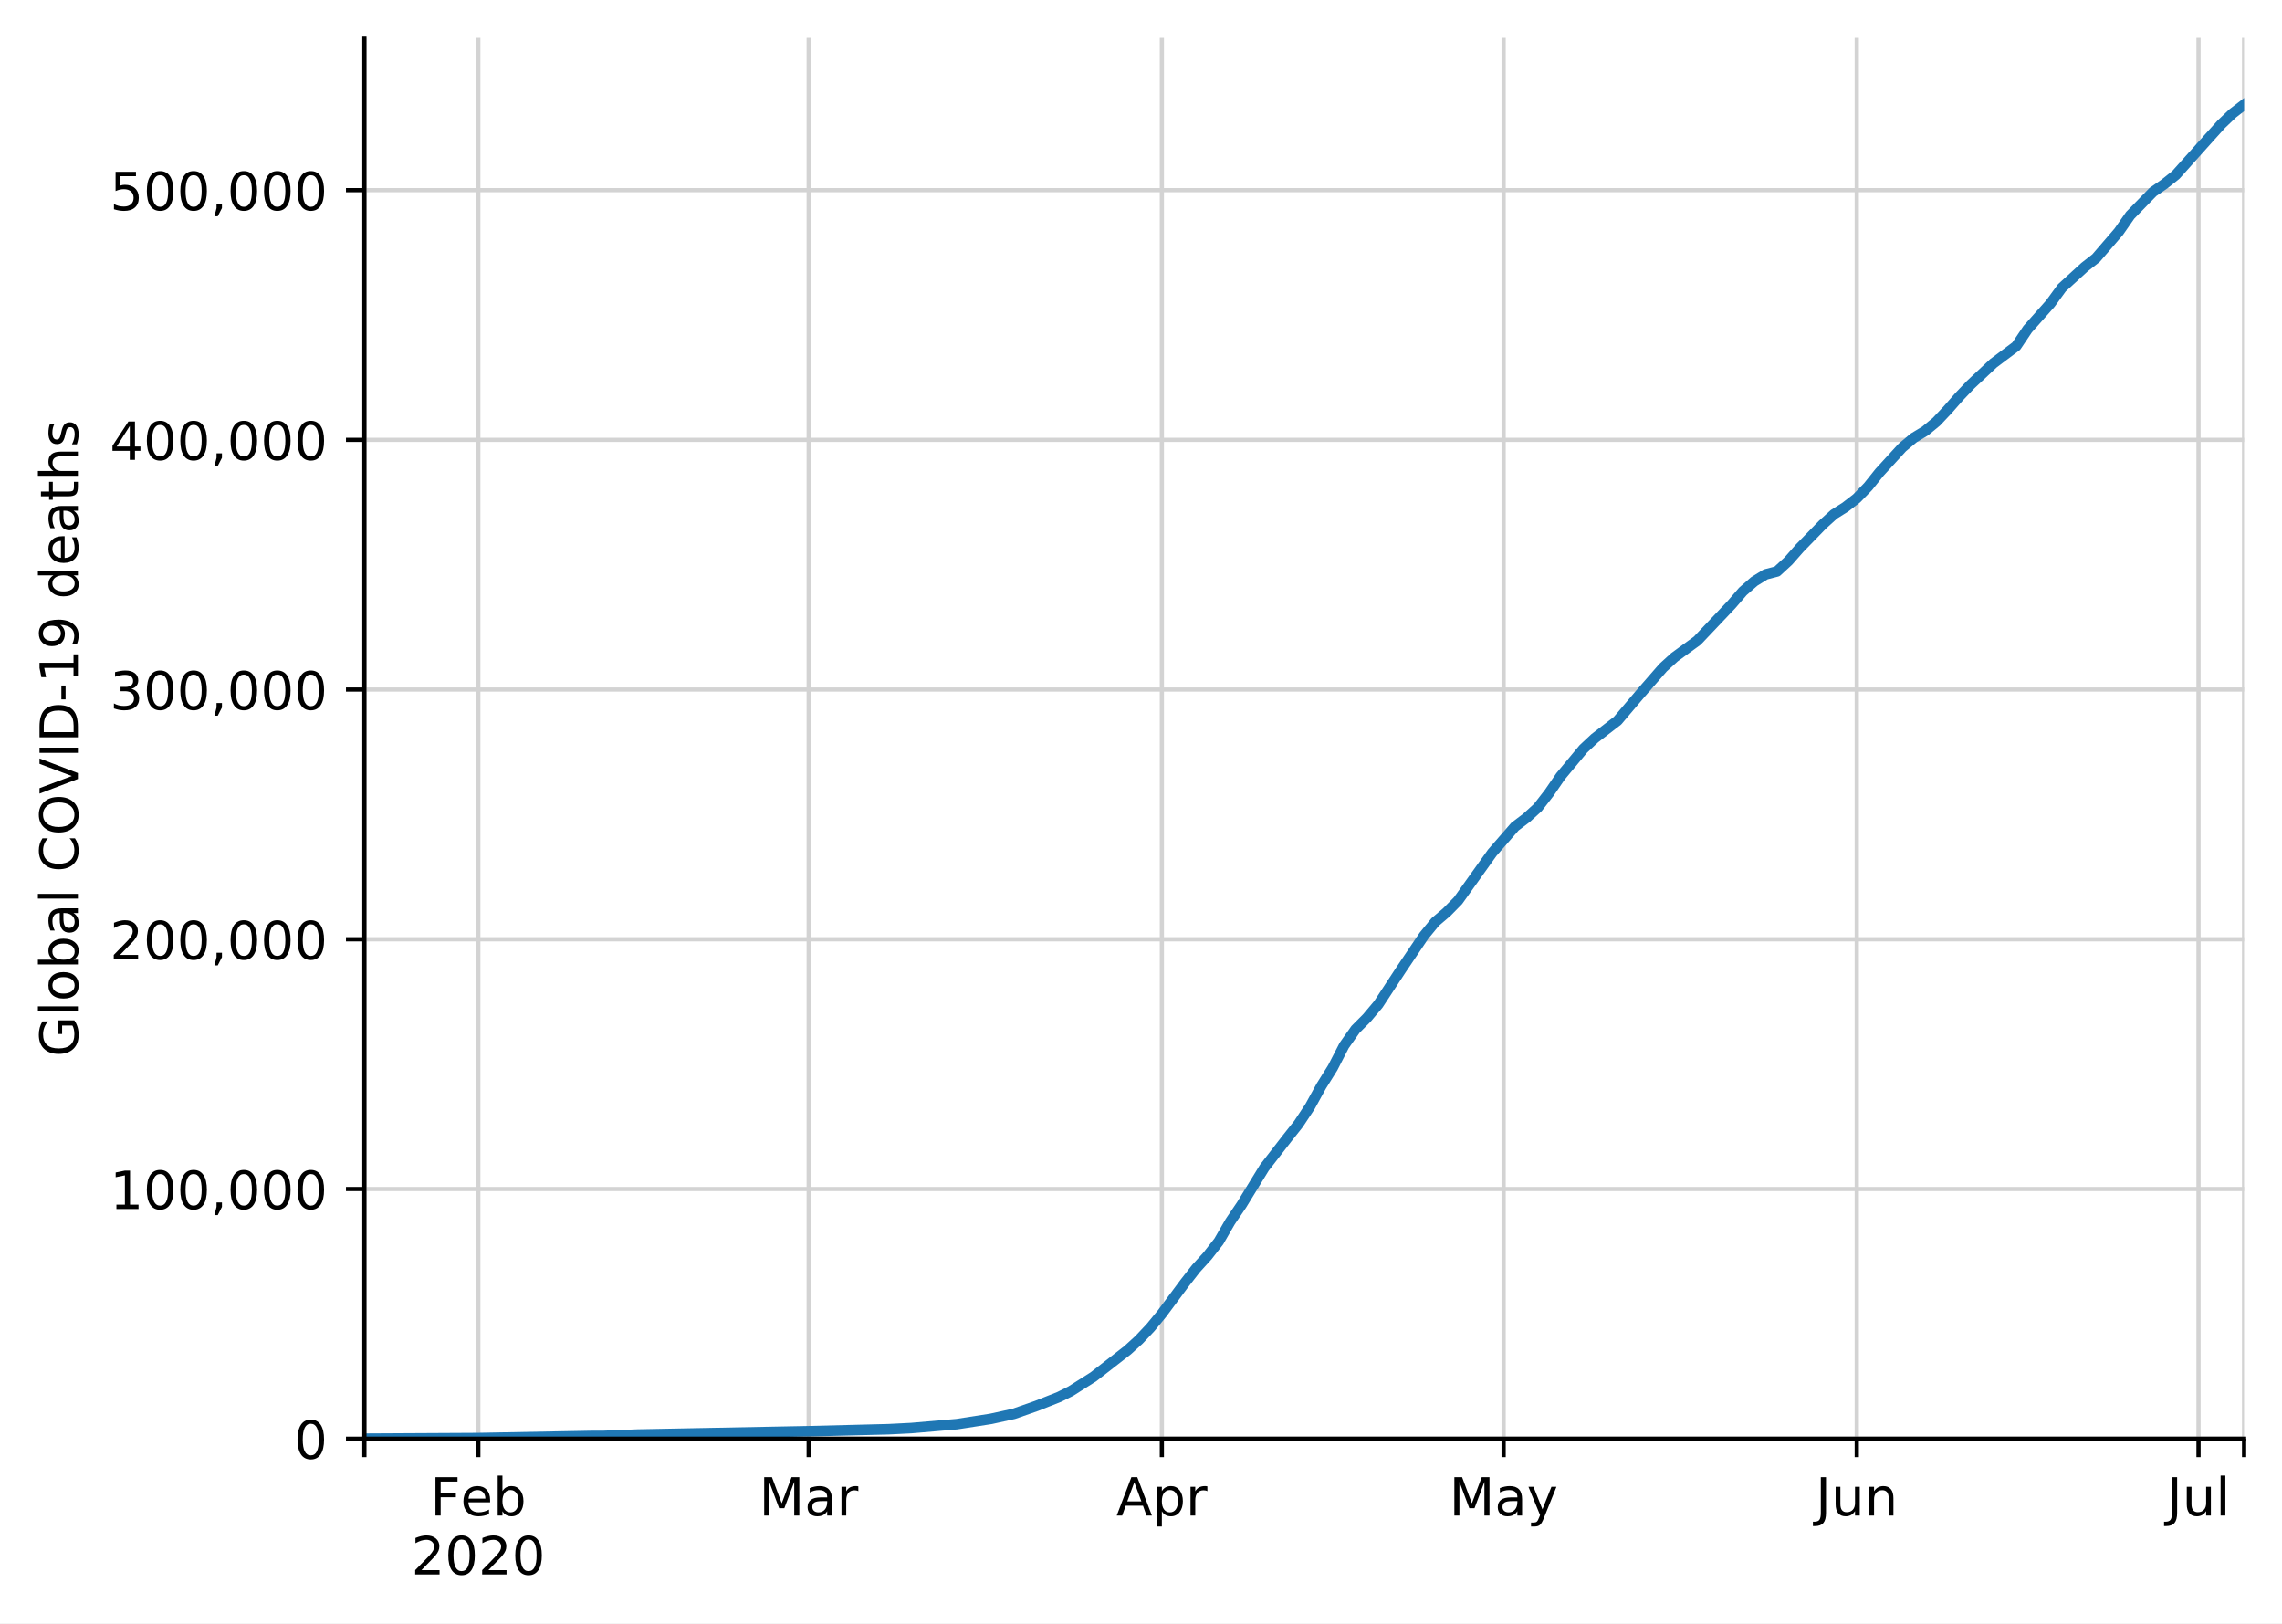
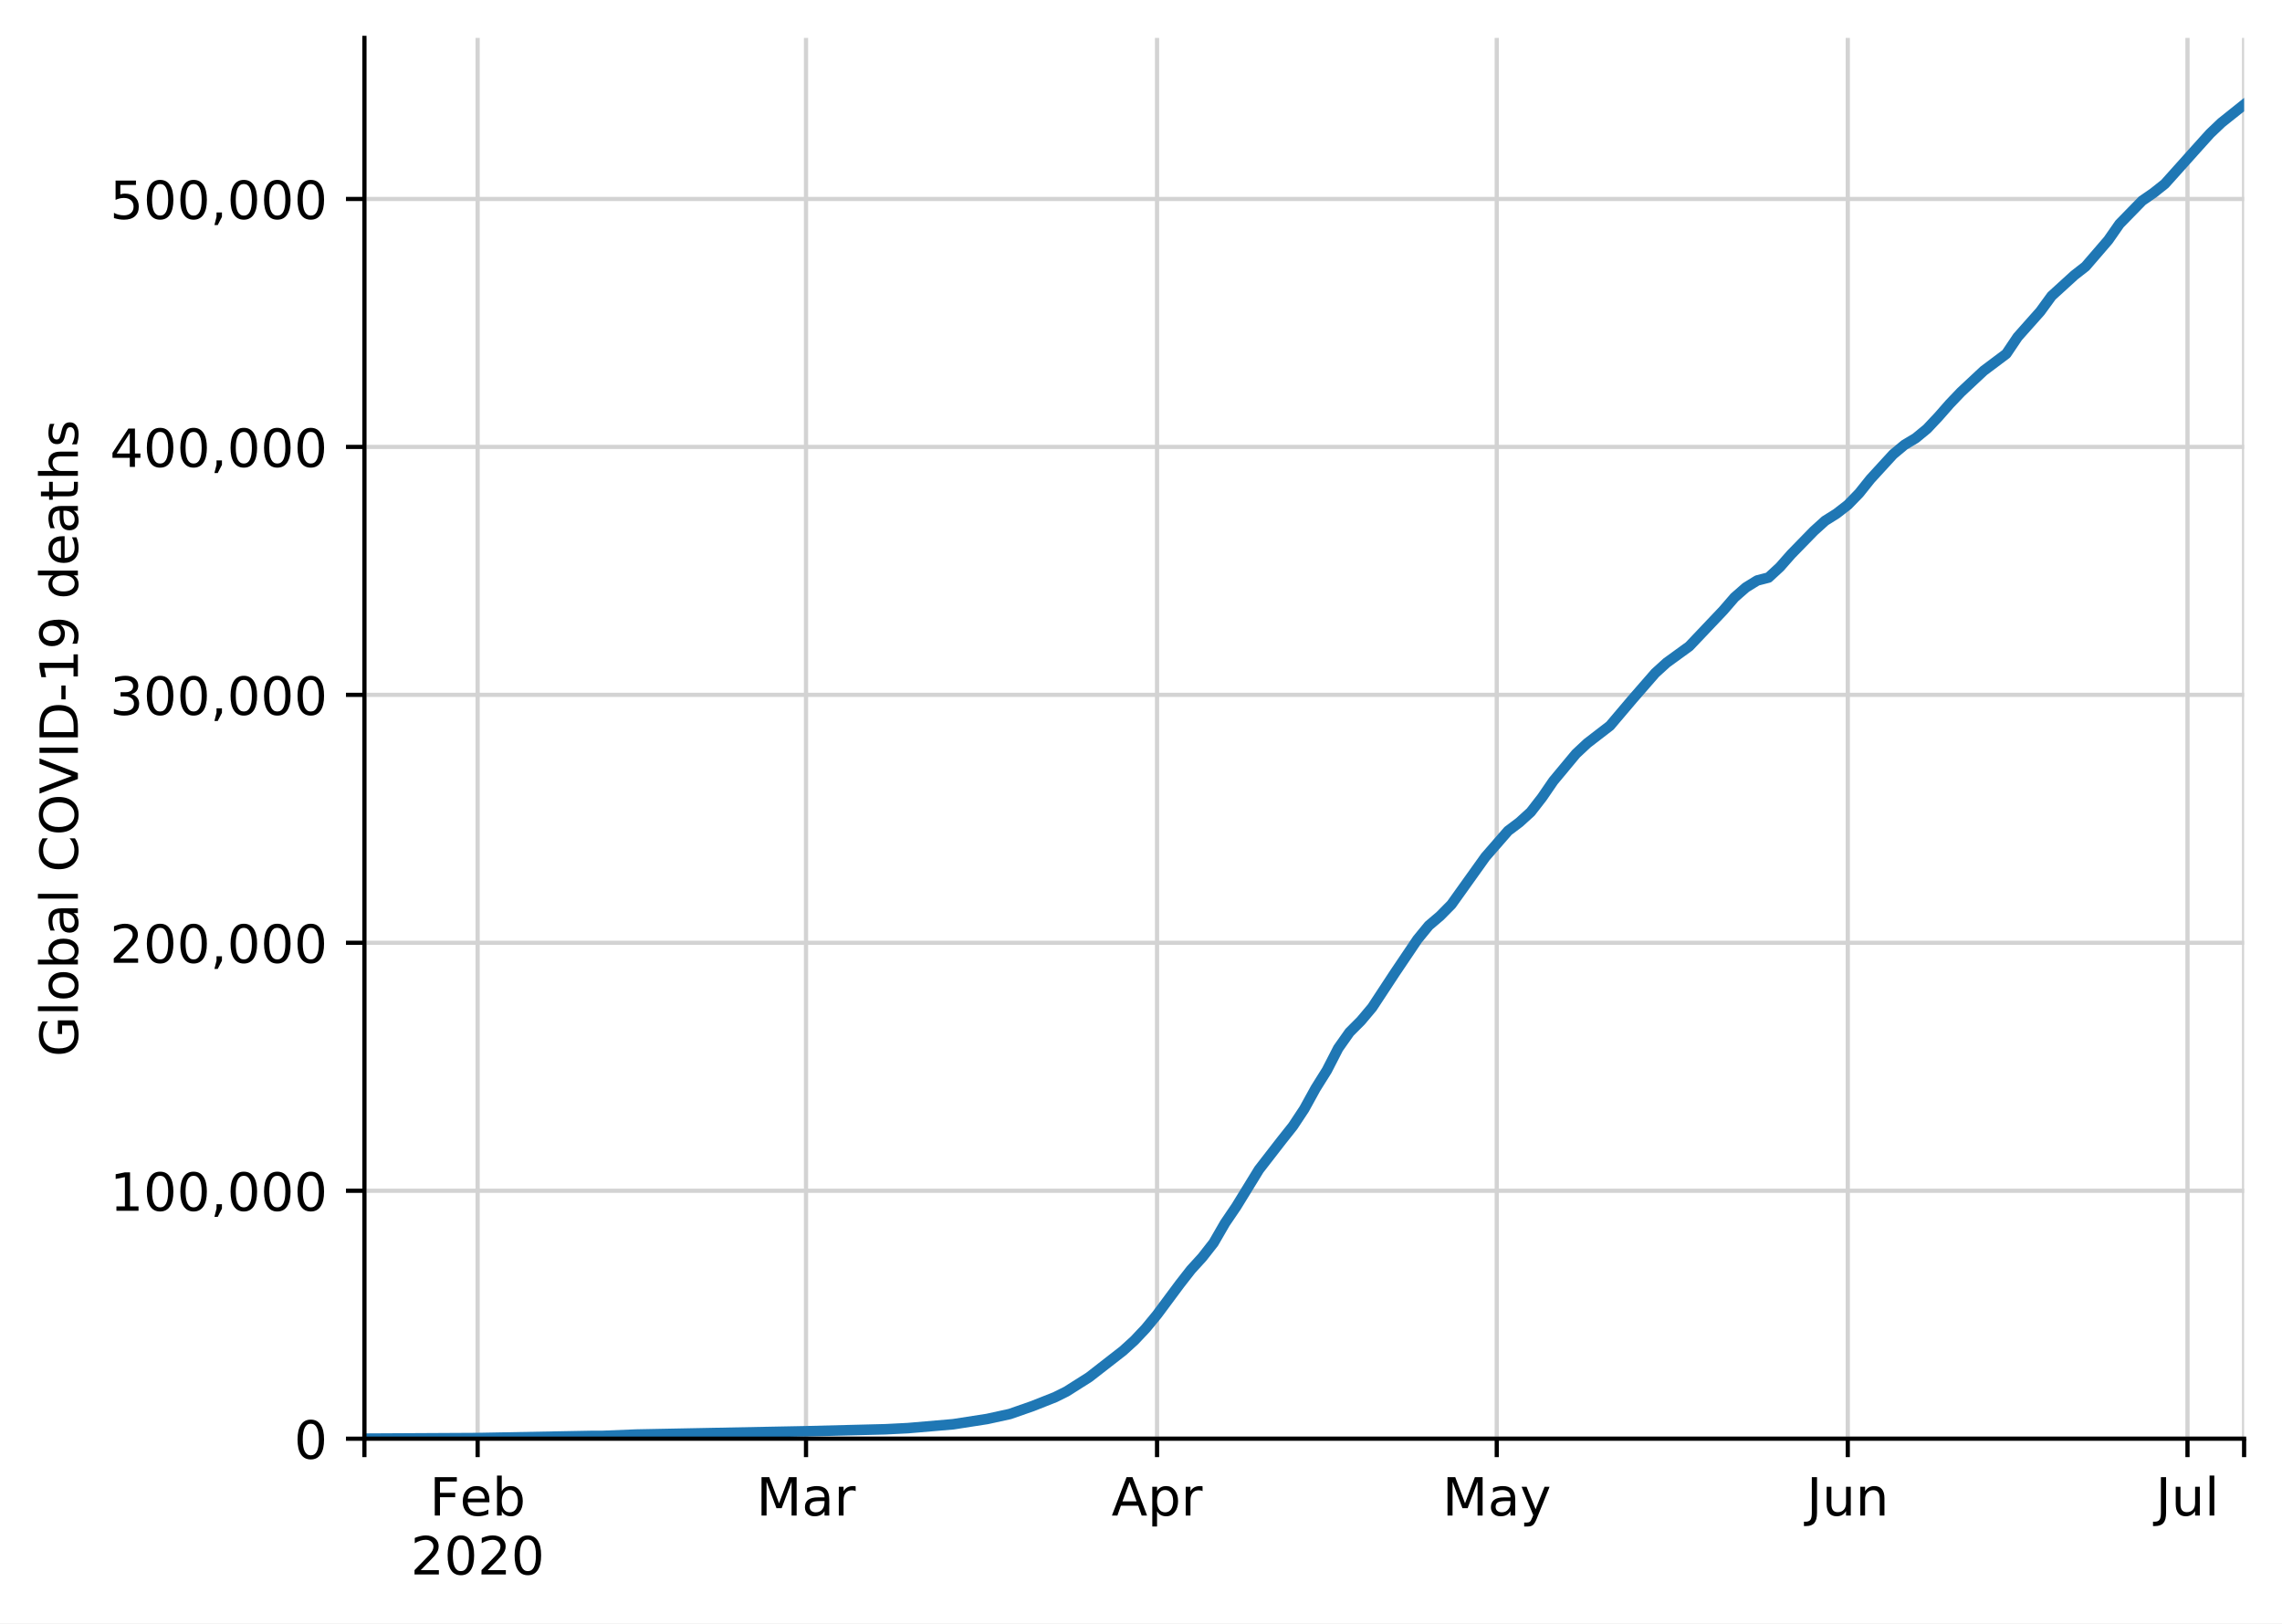
<svg xmlns="http://www.w3.org/2000/svg" xmlns:xlink="http://www.w3.org/1999/xlink" height="308.388pt" version="1.1" viewBox="0 0 433.551 308.388" width="433.551pt">
  <defs>
    <style type="text/css">
*{stroke-linecap:butt;stroke-linejoin:round;}
  </style>
  </defs>
  <g id="figure_1">
    <g id="patch_1">
      <path d="M 0 308.388  L 433.551 308.388  L 433.551 0  L 0 0  z " style="fill:#ffffff;" />
    </g>
    <g id="axes_1">
      <g id="patch_2">
        <path d="M 69.231 273.312  L 426.351 273.312  L 426.351 7.2  L 69.231 7.2  z " style="fill:#ffffff;" />
      </g>
      <g id="matplotlib.axis_1">
        <g id="xtick_1">
          <g id="line2d_1">
-             <path clip-path="url(#p94930de050)" d="M 69.231 273.312  L 69.231 7.2  " style="fill:none;stroke:#d3d3d3;stroke-linecap:square;stroke-width:0.8;" />
+             <path clip-path="url(#p2876cbe7de)" d="M 69.231 273.312  L 69.231 7.2  " style="fill:none;stroke:#d3d3d3;stroke-linecap:square;stroke-width:0.8;" />
          </g>
          <g id="line2d_2">
            <defs>
-               <path d="M 0 0  L 0 3.5  " id="m6edbc84207" style="stroke:#000000;stroke-width:0.8;" />
-             </defs>
-             <g>
-               <use style="stroke:#000000;stroke-width:0.8;" x="69.231" xlink:href="#m6edbc84207" y="273.312" />
+               <path d="M 0 0  L 0 3.5  " id="m5870e74c56" style="stroke:#000000;stroke-width:0.8;" />
+             </defs>
+             <g>
+               <use style="stroke:#000000;stroke-width:0.8;" x="69.231" xlink:href="#m5870e74c56" y="273.312" />
            </g>
          </g>
        </g>
        <g id="xtick_2">
          <g id="line2d_3">
-             <path clip-path="url(#p94930de050)" d="M 90.875 273.312  L 90.875 7.2  " style="fill:none;stroke:#d3d3d3;stroke-linecap:square;stroke-width:0.8;" />
+             <path clip-path="url(#p2876cbe7de)" d="M 90.745 273.312  L 90.745 7.2  " style="fill:none;stroke:#d3d3d3;stroke-linecap:square;stroke-width:0.8;" />
          </g>
          <g id="line2d_4">
            <g>
-               <use style="stroke:#000000;stroke-width:0.8;" x="90.875" xlink:href="#m6edbc84207" y="273.312" />
+               <use style="stroke:#000000;stroke-width:0.8;" x="90.745" xlink:href="#m5870e74c56" y="273.312" />
            </g>
          </g>
          <g id="text_1">
            <defs>
              <path d="M 9.812 72.906  L 51.703 72.906  L 51.703 64.594  L 19.672 64.594  L 19.672 43.109  L 48.578 43.109  L 48.578 34.812  L 19.672 34.812  L 19.672 0  L 9.812 0  z " id="DejaVuSans-70" />
              <path d="M 56.203 29.594  L 56.203 25.203  L 14.891 25.203  Q 15.484 15.922 20.484 11.062  Q 25.484 6.203 34.422 6.203  Q 39.594 6.203 44.453 7.469  Q 49.312 8.734 54.109 11.281  L 54.109 2.781  Q 49.266 0.734 44.188 -0.344  Q 39.109 -1.422 33.891 -1.422  Q 20.797 -1.422 13.156 6.188  Q 5.516 13.812 5.516 26.812  Q 5.516 40.234 12.766 48.109  Q 20.016 56 32.328 56  Q 43.359 56 49.781 48.891  Q 56.203 41.797 56.203 29.594  z M 47.219 32.234  Q 47.125 39.594 43.094 43.984  Q 39.062 48.391 32.422 48.391  Q 24.906 48.391 20.391 44.141  Q 15.875 39.891 15.188 32.172  z " id="DejaVuSans-101" />
              <path d="M 48.688 27.297  Q 48.688 37.203 44.609 42.844  Q 40.531 48.484 33.406 48.484  Q 26.266 48.484 22.188 42.844  Q 18.109 37.203 18.109 27.297  Q 18.109 17.391 22.188 11.75  Q 26.266 6.109 33.406 6.109  Q 40.531 6.109 44.609 11.75  Q 48.688 17.391 48.688 27.297  z M 18.109 46.391  Q 20.953 51.266 25.266 53.625  Q 29.594 56 35.594 56  Q 45.562 56 51.781 48.094  Q 58.016 40.188 58.016 27.297  Q 58.016 14.406 51.781 6.484  Q 45.562 -1.422 35.594 -1.422  Q 29.594 -1.422 25.266 0.953  Q 20.953 3.328 18.109 8.203  L 18.109 0  L 9.078 0  L 9.078 75.984  L 18.109 75.984  z " id="DejaVuSans-98" />
            </defs>
-             <g transform="translate(81.75223 287.9104)scale(0.1 -0.1)">
+             <g transform="translate(81.62185 287.9104)scale(0.1 -0.1)">
              <use xlink:href="#DejaVuSans-70" />
              <use x="57.441" xlink:href="#DejaVuSans-101" />
              <use x="118.965" xlink:href="#DejaVuSans-98" />
            </g>
            <defs>
              <path d="M 19.188 8.297  L 53.609 8.297  L 53.609 0  L 7.328 0  L 7.328 8.297  Q 12.938 14.109 22.625 23.891  Q 32.328 33.688 34.812 36.531  Q 39.547 41.844 41.422 45.531  Q 43.312 49.219 43.312 52.781  Q 43.312 58.594 39.234 62.25  Q 35.156 65.922 28.609 65.922  Q 23.969 65.922 18.812 64.312  Q 13.672 62.703 7.812 59.422  L 7.812 69.391  Q 13.766 71.781 18.938 73  Q 24.125 74.219 28.422 74.219  Q 39.75 74.219 46.484 68.547  Q 53.219 62.891 53.219 53.422  Q 53.219 48.922 51.531 44.891  Q 49.859 40.875 45.406 35.406  Q 44.188 33.984 37.641 27.219  Q 31.109 20.453 19.188 8.297  z " id="DejaVuSans-50" />
              <path d="M 31.781 66.406  Q 24.172 66.406 20.328 58.906  Q 16.5 51.422 16.5 36.375  Q 16.5 21.391 20.328 13.891  Q 24.172 6.391 31.781 6.391  Q 39.453 6.391 43.281 13.891  Q 47.125 21.391 47.125 36.375  Q 47.125 51.422 43.281 58.906  Q 39.453 66.406 31.781 66.406  z M 31.781 74.219  Q 44.047 74.219 50.516 64.516  Q 56.984 54.828 56.984 36.375  Q 56.984 17.969 50.516 8.266  Q 44.047 -1.422 31.781 -1.422  Q 19.531 -1.422 13.062 8.266  Q 6.594 17.969 6.594 36.375  Q 6.594 54.828 13.062 64.516  Q 19.531 74.219 31.781 74.219  z " id="DejaVuSans-48" />
            </defs>
-             <g transform="translate(78.14989 299.1082)scale(0.1 -0.1)">
+             <g transform="translate(78.0195 299.1082)scale(0.1 -0.1)">
              <use xlink:href="#DejaVuSans-50" />
              <use x="63.623" xlink:href="#DejaVuSans-48" />
              <use x="127.246" xlink:href="#DejaVuSans-50" />
              <use x="190.869" xlink:href="#DejaVuSans-48" />
            </g>
          </g>
        </g>
        <g id="xtick_3">
          <g id="line2d_5">
-             <path clip-path="url(#p94930de050)" d="M 153.641 273.312  L 153.641 7.2  " style="fill:none;stroke:#d3d3d3;stroke-linecap:square;stroke-width:0.8;" />
+             <path clip-path="url(#p2876cbe7de)" d="M 153.133 273.312  L 153.133 7.2  " style="fill:none;stroke:#d3d3d3;stroke-linecap:square;stroke-width:0.8;" />
          </g>
          <g id="line2d_6">
            <g>
-               <use style="stroke:#000000;stroke-width:0.8;" x="153.641" xlink:href="#m6edbc84207" y="273.312" />
+               <use style="stroke:#000000;stroke-width:0.8;" x="153.133" xlink:href="#m5870e74c56" y="273.312" />
            </g>
          </g>
          <g id="text_2">
            <defs>
              <path d="M 9.812 72.906  L 24.516 72.906  L 43.109 23.297  L 61.812 72.906  L 76.516 72.906  L 76.516 0  L 66.891 0  L 66.891 64.016  L 48.094 14.016  L 38.188 14.016  L 19.391 64.016  L 19.391 0  L 9.812 0  z " id="DejaVuSans-77" />
              <path d="M 34.281 27.484  Q 23.391 27.484 19.188 25  Q 14.984 22.516 14.984 16.5  Q 14.984 11.719 18.141 8.906  Q 21.297 6.109 26.703 6.109  Q 34.188 6.109 38.703 11.406  Q 43.219 16.703 43.219 25.484  L 43.219 27.484  z M 52.203 31.203  L 52.203 0  L 43.219 0  L 43.219 8.297  Q 40.141 3.328 35.547 0.953  Q 30.953 -1.422 24.312 -1.422  Q 15.922 -1.422 10.953 3.297  Q 6 8.016 6 15.922  Q 6 25.141 12.172 29.828  Q 18.359 34.516 30.609 34.516  L 43.219 34.516  L 43.219 35.406  Q 43.219 41.609 39.141 45  Q 35.062 48.391 27.688 48.391  Q 23 48.391 18.547 47.266  Q 14.109 46.141 10.016 43.891  L 10.016 52.203  Q 14.938 54.109 19.578 55.047  Q 24.219 56 28.609 56  Q 40.484 56 46.344 49.844  Q 52.203 43.703 52.203 31.203  z " id="DejaVuSans-97" />
              <path d="M 41.109 46.297  Q 39.594 47.172 37.812 47.578  Q 36.031 48 33.891 48  Q 26.266 48 22.188 43.047  Q 18.109 38.094 18.109 28.812  L 18.109 0  L 9.078 0  L 9.078 54.688  L 18.109 54.688  L 18.109 46.188  Q 20.953 51.172 25.484 53.578  Q 30.031 56 36.531 56  Q 37.453 56 38.578 55.875  Q 39.703 55.766 41.062 55.516  z " id="DejaVuSans-114" />
            </defs>
-             <g transform="translate(144.2078 287.9104)scale(0.1 -0.1)">
+             <g transform="translate(143.6993 287.9104)scale(0.1 -0.1)">
              <use xlink:href="#DejaVuSans-77" />
              <use x="86.279" xlink:href="#DejaVuSans-97" />
              <use x="147.559" xlink:href="#DejaVuSans-114" />
            </g>
          </g>
        </g>
        <g id="xtick_4">
          <g id="line2d_7">
-             <path clip-path="url(#p94930de050)" d="M 220.737 273.312  L 220.737 7.2  " style="fill:none;stroke:#d3d3d3;stroke-linecap:square;stroke-width:0.8;" />
+             <path clip-path="url(#p2876cbe7de)" d="M 219.824 273.312  L 219.824 7.2  " style="fill:none;stroke:#d3d3d3;stroke-linecap:square;stroke-width:0.8;" />
          </g>
          <g id="line2d_8">
            <g>
-               <use style="stroke:#000000;stroke-width:0.8;" x="220.737" xlink:href="#m6edbc84207" y="273.312" />
+               <use style="stroke:#000000;stroke-width:0.8;" x="219.824" xlink:href="#m5870e74c56" y="273.312" />
            </g>
          </g>
          <g id="text_3">
            <defs>
              <path d="M 34.188 63.188  L 20.797 26.906  L 47.609 26.906  z M 28.609 72.906  L 39.797 72.906  L 67.578 0  L 57.328 0  L 50.688 18.703  L 17.828 18.703  L 11.188 0  L 0.781 0  z " id="DejaVuSans-65" />
              <path d="M 18.109 8.203  L 18.109 -20.797  L 9.078 -20.797  L 9.078 54.688  L 18.109 54.688  L 18.109 46.391  Q 20.953 51.266 25.266 53.625  Q 29.594 56 35.594 56  Q 45.562 56 51.781 48.094  Q 58.016 40.188 58.016 27.297  Q 58.016 14.406 51.781 6.484  Q 45.562 -1.422 35.594 -1.422  Q 29.594 -1.422 25.266 0.953  Q 20.953 3.328 18.109 8.203  z M 48.688 27.297  Q 48.688 37.203 44.609 42.844  Q 40.531 48.484 33.406 48.484  Q 26.266 48.484 22.188 42.844  Q 18.109 37.203 18.109 27.297  Q 18.109 17.391 22.188 11.75  Q 26.266 6.109 33.406 6.109  Q 40.531 6.109 44.609 11.75  Q 48.688 17.391 48.688 27.297  z " id="DejaVuSans-112" />
            </defs>
-             <g transform="translate(212.0867 287.9104)scale(0.1 -0.1)">
+             <g transform="translate(211.174 287.9104)scale(0.1 -0.1)">
              <use xlink:href="#DejaVuSans-65" />
              <use x="68.408" xlink:href="#DejaVuSans-112" />
              <use x="131.885" xlink:href="#DejaVuSans-114" />
            </g>
          </g>
        </g>
        <g id="xtick_5">
          <g id="line2d_9">
-             <path clip-path="url(#p94930de050)" d="M 285.668 273.312  L 285.668 7.2  " style="fill:none;stroke:#d3d3d3;stroke-linecap:square;stroke-width:0.8;" />
+             <path clip-path="url(#p2876cbe7de)" d="M 284.364 273.312  L 284.364 7.2  " style="fill:none;stroke:#d3d3d3;stroke-linecap:square;stroke-width:0.8;" />
          </g>
          <g id="line2d_10">
            <g>
-               <use style="stroke:#000000;stroke-width:0.8;" x="285.668" xlink:href="#m6edbc84207" y="273.312" />
+               <use style="stroke:#000000;stroke-width:0.8;" x="284.364" xlink:href="#m5870e74c56" y="273.312" />
            </g>
          </g>
          <g id="text_4">
            <defs>
              <path d="M 32.172 -5.078  Q 28.375 -14.844 24.75 -17.812  Q 21.141 -20.797 15.094 -20.797  L 7.906 -20.797  L 7.906 -13.281  L 13.188 -13.281  Q 16.891 -13.281 18.938 -11.516  Q 21 -9.766 23.484 -3.219  L 25.094 0.875  L 2.984 54.688  L 12.5 54.688  L 29.594 11.922  L 46.688 54.688  L 56.203 54.688  z " id="DejaVuSans-121" />
            </defs>
-             <g transform="translate(275.3301 287.9104)scale(0.1 -0.1)">
+             <g transform="translate(274.0263 287.9104)scale(0.1 -0.1)">
              <use xlink:href="#DejaVuSans-77" />
              <use x="86.279" xlink:href="#DejaVuSans-97" />
              <use x="147.559" xlink:href="#DejaVuSans-121" />
            </g>
          </g>
        </g>
        <g id="xtick_6">
          <g id="line2d_11">
-             <path clip-path="url(#p94930de050)" d="M 352.763 273.312  L 352.763 7.2  " style="fill:none;stroke:#d3d3d3;stroke-linecap:square;stroke-width:0.8;" />
+             <path clip-path="url(#p2876cbe7de)" d="M 351.055 273.312  L 351.055 7.2  " style="fill:none;stroke:#d3d3d3;stroke-linecap:square;stroke-width:0.8;" />
          </g>
          <g id="line2d_12">
            <g>
-               <use style="stroke:#000000;stroke-width:0.8;" x="352.763" xlink:href="#m6edbc84207" y="273.312" />
+               <use style="stroke:#000000;stroke-width:0.8;" x="351.055" xlink:href="#m5870e74c56" y="273.312" />
            </g>
          </g>
          <g id="text_5">
            <defs>
              <path d="M 9.812 72.906  L 19.672 72.906  L 19.672 5.078  Q 19.672 -8.109 14.672 -14.062  Q 9.672 -20.016 -1.422 -20.016  L -5.172 -20.016  L -5.172 -11.719  L -2.094 -11.719  Q 4.438 -11.719 7.125 -8.047  Q 9.812 -4.391 9.812 5.078  z " id="DejaVuSans-74" />
              <path d="M 8.5 21.578  L 8.5 54.688  L 17.484 54.688  L 17.484 21.922  Q 17.484 14.156 20.5 10.266  Q 23.531 6.391 29.594 6.391  Q 36.859 6.391 41.078 11.031  Q 45.312 15.672 45.312 23.688  L 45.312 54.688  L 54.297 54.688  L 54.297 0  L 45.312 0  L 45.312 8.406  Q 42.047 3.422 37.719 1  Q 33.406 -1.422 27.688 -1.422  Q 18.266 -1.422 13.375 4.438  Q 8.5 10.297 8.5 21.578  z M 31.109 56  z " id="DejaVuSans-117" />
              <path d="M 54.891 33.016  L 54.891 0  L 45.906 0  L 45.906 32.719  Q 45.906 40.484 42.875 44.328  Q 39.844 48.188 33.797 48.188  Q 26.516 48.188 22.312 43.547  Q 18.109 38.922 18.109 30.906  L 18.109 0  L 9.078 0  L 9.078 54.688  L 18.109 54.688  L 18.109 46.188  Q 21.344 51.125 25.703 53.562  Q 30.078 56 35.797 56  Q 45.219 56 50.047 50.172  Q 54.891 44.344 54.891 33.016  z " id="DejaVuSans-110" />
            </defs>
-             <g transform="translate(344.9504 287.9104)scale(0.1 -0.1)">
+             <g transform="translate(343.2424 287.9104)scale(0.1 -0.1)">
              <use xlink:href="#DejaVuSans-74" />
              <use x="29.492" xlink:href="#DejaVuSans-117" />
              <use x="92.871" xlink:href="#DejaVuSans-110" />
            </g>
          </g>
        </g>
        <g id="xtick_7">
          <g id="line2d_13">
-             <path clip-path="url(#p94930de050)" d="M 417.694 273.312  L 417.694 7.2  " style="fill:none;stroke:#d3d3d3;stroke-linecap:square;stroke-width:0.8;" />
+             <path clip-path="url(#p2876cbe7de)" d="M 415.595 273.312  L 415.595 7.2  " style="fill:none;stroke:#d3d3d3;stroke-linecap:square;stroke-width:0.8;" />
          </g>
          <g id="line2d_14">
            <g>
-               <use style="stroke:#000000;stroke-width:0.8;" x="417.694" xlink:href="#m6edbc84207" y="273.312" />
+               <use style="stroke:#000000;stroke-width:0.8;" x="415.595" xlink:href="#m5870e74c56" y="273.312" />
            </g>
          </g>
          <g id="text_6">
            <defs>
              <path d="M 9.422 75.984  L 18.406 75.984  L 18.406 0  L 9.422 0  z " id="DejaVuSans-108" />
            </defs>
-             <g transform="translate(411.661 287.9104)scale(0.1 -0.1)">
+             <g transform="translate(409.5618 287.9104)scale(0.1 -0.1)">
              <use xlink:href="#DejaVuSans-74" />
              <use x="29.492" xlink:href="#DejaVuSans-117" />
              <use x="92.871" xlink:href="#DejaVuSans-108" />
            </g>
          </g>
        </g>
        <g id="xtick_8">
          <g id="line2d_15">
-             <path clip-path="url(#p94930de050)" d="M 426.351 273.312  L 426.351 7.2  " style="fill:none;stroke:#d3d3d3;stroke-linecap:square;stroke-width:0.8;" />
+             <path clip-path="url(#p2876cbe7de)" d="M 426.351 273.312  L 426.351 7.2  " style="fill:none;stroke:#d3d3d3;stroke-linecap:square;stroke-width:0.8;" />
          </g>
          <g id="line2d_16">
            <g>
-               <use style="stroke:#000000;stroke-width:0.8;" x="426.351" xlink:href="#m6edbc84207" y="273.312" />
+               <use style="stroke:#000000;stroke-width:0.8;" x="426.351" xlink:href="#m5870e74c56" y="273.312" />
            </g>
          </g>
        </g>
      </g>
      <g id="matplotlib.axis_2">
        <g id="ytick_1">
          <g id="line2d_17">
-             <path clip-path="url(#p94930de050)" d="M 69.231 273.312  L 426.351 273.312  " style="fill:none;stroke:#d3d3d3;stroke-linecap:square;stroke-width:0.8;" />
+             <path clip-path="url(#p2876cbe7de)" d="M 69.231 273.312  L 426.351 273.312  " style="fill:none;stroke:#d3d3d3;stroke-linecap:square;stroke-width:0.8;" />
          </g>
          <g id="line2d_18">
            <defs>
-               <path d="M 0 0  L -3.5 0  " id="me213c70c08" style="stroke:#000000;stroke-width:0.8;" />
-             </defs>
-             <g>
-               <use style="stroke:#000000;stroke-width:0.8;" x="69.231" xlink:href="#me213c70c08" y="273.312" />
+               <path d="M 0 0  L -3.5 0  " id="meec06890ad" style="stroke:#000000;stroke-width:0.8;" />
+             </defs>
+             <g>
+               <use style="stroke:#000000;stroke-width:0.8;" x="69.231" xlink:href="#meec06890ad" y="273.312" />
            </g>
          </g>
          <g id="text_7">
            <g transform="translate(55.86875 277.1112)scale(0.1 -0.1)">
              <use xlink:href="#DejaVuSans-48" />
            </g>
          </g>
        </g>
        <g id="ytick_2">
          <g id="line2d_19">
-             <path clip-path="url(#p94930de050)" d="M 69.231 225.875  L 426.351 225.875  " style="fill:none;stroke:#d3d3d3;stroke-linecap:square;stroke-width:0.8;" />
+             <path clip-path="url(#p2876cbe7de)" d="M 69.231 226.209  L 426.351 226.209  " style="fill:none;stroke:#d3d3d3;stroke-linecap:square;stroke-width:0.8;" />
          </g>
          <g id="line2d_20">
            <g>
-               <use style="stroke:#000000;stroke-width:0.8;" x="69.231" xlink:href="#me213c70c08" y="225.875" />
+               <use style="stroke:#000000;stroke-width:0.8;" x="69.231" xlink:href="#meec06890ad" y="226.209" />
            </g>
          </g>
          <g id="text_8">
            <defs>
              <path d="M 12.406 8.297  L 28.516 8.297  L 28.516 63.922  L 10.984 60.406  L 10.984 69.391  L 28.422 72.906  L 38.281 72.906  L 38.281 8.297  L 54.391 8.297  L 54.391 0  L 12.406 0  z " id="DejaVuSans-49" />
              <path d="M 11.719 12.406  L 22.016 12.406  L 22.016 4  L 14.016 -11.625  L 7.719 -11.625  L 11.719 4  z " id="DejaVuSans-44" />
            </defs>
-             <g transform="translate(20.87813 229.6742)scale(0.1 -0.1)">
+             <g transform="translate(20.87813 230.0084)scale(0.1 -0.1)">
              <use xlink:href="#DejaVuSans-49" />
              <use x="63.623" xlink:href="#DejaVuSans-48" />
              <use x="127.246" xlink:href="#DejaVuSans-48" />
              <use x="190.869" xlink:href="#DejaVuSans-44" />
              <use x="222.656" xlink:href="#DejaVuSans-48" />
              <use x="286.279" xlink:href="#DejaVuSans-48" />
              <use x="349.902" xlink:href="#DejaVuSans-48" />
            </g>
          </g>
        </g>
        <g id="ytick_3">
          <g id="line2d_21">
-             <path clip-path="url(#p94930de050)" d="M 69.231 178.438  L 426.351 178.438  " style="fill:none;stroke:#d3d3d3;stroke-linecap:square;stroke-width:0.8;" />
+             <path clip-path="url(#p2876cbe7de)" d="M 69.231 179.106  L 426.351 179.106  " style="fill:none;stroke:#d3d3d3;stroke-linecap:square;stroke-width:0.8;" />
          </g>
          <g id="line2d_22">
            <g>
-               <use style="stroke:#000000;stroke-width:0.8;" x="69.231" xlink:href="#me213c70c08" y="178.438" />
+               <use style="stroke:#000000;stroke-width:0.8;" x="69.231" xlink:href="#meec06890ad" y="179.106" />
            </g>
          </g>
          <g id="text_9">
-             <g transform="translate(20.87813 182.2372)scale(0.1 -0.1)">
+             <g transform="translate(20.87813 182.9056)scale(0.1 -0.1)">
              <use xlink:href="#DejaVuSans-50" />
              <use x="63.623" xlink:href="#DejaVuSans-48" />
              <use x="127.246" xlink:href="#DejaVuSans-48" />
              <use x="190.869" xlink:href="#DejaVuSans-44" />
              <use x="222.656" xlink:href="#DejaVuSans-48" />
              <use x="286.279" xlink:href="#DejaVuSans-48" />
              <use x="349.902" xlink:href="#DejaVuSans-48" />
            </g>
          </g>
        </g>
        <g id="ytick_4">
          <g id="line2d_23">
-             <path clip-path="url(#p94930de050)" d="M 69.231 131.001  L 426.351 131.001  " style="fill:none;stroke:#d3d3d3;stroke-linecap:square;stroke-width:0.8;" />
+             <path clip-path="url(#p2876cbe7de)" d="M 69.231 132.004  L 426.351 132.004  " style="fill:none;stroke:#d3d3d3;stroke-linecap:square;stroke-width:0.8;" />
          </g>
          <g id="line2d_24">
            <g>
-               <use style="stroke:#000000;stroke-width:0.8;" x="69.231" xlink:href="#me213c70c08" y="131.001" />
+               <use style="stroke:#000000;stroke-width:0.8;" x="69.231" xlink:href="#meec06890ad" y="132.004" />
            </g>
          </g>
          <g id="text_10">
            <defs>
              <path d="M 40.578 39.312  Q 47.656 37.797 51.625 33  Q 55.609 28.219 55.609 21.188  Q 55.609 10.406 48.188 4.484  Q 40.766 -1.422 27.094 -1.422  Q 22.516 -1.422 17.656 -0.516  Q 12.797 0.391 7.625 2.203  L 7.625 11.719  Q 11.719 9.328 16.594 8.109  Q 21.484 6.891 26.812 6.891  Q 36.078 6.891 40.938 10.547  Q 45.797 14.203 45.797 21.188  Q 45.797 27.641 41.281 31.266  Q 36.766 34.906 28.719 34.906  L 20.219 34.906  L 20.219 43.016  L 29.109 43.016  Q 36.375 43.016 40.234 45.922  Q 44.094 48.828 44.094 54.297  Q 44.094 59.906 40.109 62.906  Q 36.141 65.922 28.719 65.922  Q 24.656 65.922 20.016 65.031  Q 15.375 64.156 9.812 62.312  L 9.812 71.094  Q 15.438 72.656 20.344 73.438  Q 25.25 74.219 29.594 74.219  Q 40.828 74.219 47.359 69.109  Q 53.906 64.016 53.906 55.328  Q 53.906 49.266 50.438 45.094  Q 46.969 40.922 40.578 39.312  z " id="DejaVuSans-51" />
            </defs>
-             <g transform="translate(20.87813 134.8001)scale(0.1 -0.1)">
+             <g transform="translate(20.87813 135.8028)scale(0.1 -0.1)">
              <use xlink:href="#DejaVuSans-51" />
              <use x="63.623" xlink:href="#DejaVuSans-48" />
              <use x="127.246" xlink:href="#DejaVuSans-48" />
              <use x="190.869" xlink:href="#DejaVuSans-44" />
              <use x="222.656" xlink:href="#DejaVuSans-48" />
              <use x="286.279" xlink:href="#DejaVuSans-48" />
              <use x="349.902" xlink:href="#DejaVuSans-48" />
            </g>
          </g>
        </g>
        <g id="ytick_5">
          <g id="line2d_25">
-             <path clip-path="url(#p94930de050)" d="M 69.231 83.564  L 426.351 83.564  " style="fill:none;stroke:#d3d3d3;stroke-linecap:square;stroke-width:0.8;" />
+             <path clip-path="url(#p2876cbe7de)" d="M 69.231 84.901  L 426.351 84.901  " style="fill:none;stroke:#d3d3d3;stroke-linecap:square;stroke-width:0.8;" />
          </g>
          <g id="line2d_26">
            <g>
-               <use style="stroke:#000000;stroke-width:0.8;" x="69.231" xlink:href="#me213c70c08" y="83.564" />
+               <use style="stroke:#000000;stroke-width:0.8;" x="69.231" xlink:href="#meec06890ad" y="84.901" />
            </g>
          </g>
          <g id="text_11">
            <defs>
              <path d="M 37.797 64.312  L 12.891 25.391  L 37.797 25.391  z M 35.203 72.906  L 47.609 72.906  L 47.609 25.391  L 58.016 25.391  L 58.016 17.188  L 47.609 17.188  L 47.609 0  L 37.797 0  L 37.797 17.188  L 4.891 17.188  L 4.891 26.703  z " id="DejaVuSans-52" />
            </defs>
-             <g transform="translate(20.87813 87.36311)scale(0.1 -0.1)">
+             <g transform="translate(20.87813 88.70002)scale(0.1 -0.1)">
              <use xlink:href="#DejaVuSans-52" />
              <use x="63.623" xlink:href="#DejaVuSans-48" />
              <use x="127.246" xlink:href="#DejaVuSans-48" />
              <use x="190.869" xlink:href="#DejaVuSans-44" />
              <use x="222.656" xlink:href="#DejaVuSans-48" />
              <use x="286.279" xlink:href="#DejaVuSans-48" />
              <use x="349.902" xlink:href="#DejaVuSans-48" />
            </g>
          </g>
        </g>
        <g id="ytick_6">
          <g id="line2d_27">
-             <path clip-path="url(#p94930de050)" d="M 69.231 36.127  L 426.351 36.127  " style="fill:none;stroke:#d3d3d3;stroke-linecap:square;stroke-width:0.8;" />
+             <path clip-path="url(#p2876cbe7de)" d="M 69.231 37.798  L 426.351 37.798  " style="fill:none;stroke:#d3d3d3;stroke-linecap:square;stroke-width:0.8;" />
          </g>
          <g id="line2d_28">
            <g>
-               <use style="stroke:#000000;stroke-width:0.8;" x="69.231" xlink:href="#me213c70c08" y="36.127" />
+               <use style="stroke:#000000;stroke-width:0.8;" x="69.231" xlink:href="#meec06890ad" y="37.798" />
            </g>
          </g>
          <g id="text_12">
            <defs>
              <path d="M 10.797 72.906  L 49.516 72.906  L 49.516 64.594  L 19.828 64.594  L 19.828 46.734  Q 21.969 47.469 24.109 47.828  Q 26.266 48.188 28.422 48.188  Q 40.625 48.188 47.75 41.5  Q 54.891 34.812 54.891 23.391  Q 54.891 11.625 47.562 5.094  Q 40.234 -1.422 26.906 -1.422  Q 22.312 -1.422 17.547 -0.641  Q 12.797 0.141 7.719 1.703  L 7.719 11.625  Q 12.109 9.234 16.797 8.062  Q 21.484 6.891 26.703 6.891  Q 35.156 6.891 40.078 11.328  Q 45.016 15.766 45.016 23.391  Q 45.016 31 40.078 35.438  Q 35.156 39.891 26.703 39.891  Q 22.75 39.891 18.812 39.016  Q 14.891 38.141 10.797 36.281  z " id="DejaVuSans-53" />
            </defs>
-             <g transform="translate(20.87813 39.92608)scale(0.1 -0.1)">
+             <g transform="translate(20.87813 41.59722)scale(0.1 -0.1)">
              <use xlink:href="#DejaVuSans-53" />
              <use x="63.623" xlink:href="#DejaVuSans-48" />
              <use x="127.246" xlink:href="#DejaVuSans-48" />
              <use x="190.869" xlink:href="#DejaVuSans-44" />
              <use x="222.656" xlink:href="#DejaVuSans-48" />
              <use x="286.279" xlink:href="#DejaVuSans-48" />
              <use x="349.902" xlink:href="#DejaVuSans-48" />
            </g>
          </g>
        </g>
        <g id="text_13">
          <defs>
            <path d="M 59.516 10.406  L 59.516 29.984  L 43.406 29.984  L 43.406 38.094  L 69.281 38.094  L 69.281 6.781  Q 63.578 2.734 56.688 0.656  Q 49.812 -1.422 42 -1.422  Q 24.906 -1.422 15.25 8.562  Q 5.609 18.562 5.609 36.375  Q 5.609 54.25 15.25 64.234  Q 24.906 74.219 42 74.219  Q 49.125 74.219 55.547 72.453  Q 61.969 70.703 67.391 67.281  L 67.391 56.781  Q 61.922 61.422 55.766 63.766  Q 49.609 66.109 42.828 66.109  Q 29.438 66.109 22.719 58.641  Q 16.016 51.172 16.016 36.375  Q 16.016 21.625 22.719 14.156  Q 29.438 6.688 42.828 6.688  Q 48.047 6.688 52.141 7.594  Q 56.25 8.5 59.516 10.406  z " id="DejaVuSans-71" />
            <path d="M 30.609 48.391  Q 23.391 48.391 19.188 42.75  Q 14.984 37.109 14.984 27.297  Q 14.984 17.484 19.156 11.844  Q 23.344 6.203 30.609 6.203  Q 37.797 6.203 41.984 11.859  Q 46.188 17.531 46.188 27.297  Q 46.188 37.016 41.984 42.703  Q 37.797 48.391 30.609 48.391  z M 30.609 56  Q 42.328 56 49.016 48.375  Q 55.719 40.766 55.719 27.297  Q 55.719 13.875 49.016 6.219  Q 42.328 -1.422 30.609 -1.422  Q 18.844 -1.422 12.172 6.219  Q 5.516 13.875 5.516 27.297  Q 5.516 40.766 12.172 48.375  Q 18.844 56 30.609 56  z " id="DejaVuSans-111" />
            <path id="DejaVuSans-32" />
            <path d="M 64.406 67.281  L 64.406 56.891  Q 59.422 61.531 53.781 63.812  Q 48.141 66.109 41.797 66.109  Q 29.297 66.109 22.656 58.469  Q 16.016 50.828 16.016 36.375  Q 16.016 21.969 22.656 14.328  Q 29.297 6.688 41.797 6.688  Q 48.141 6.688 53.781 8.984  Q 59.422 11.281 64.406 15.922  L 64.406 5.609  Q 59.234 2.094 53.438 0.328  Q 47.656 -1.422 41.219 -1.422  Q 24.656 -1.422 15.125 8.703  Q 5.609 18.844 5.609 36.375  Q 5.609 53.953 15.125 64.078  Q 24.656 74.219 41.219 74.219  Q 47.75 74.219 53.531 72.484  Q 59.328 70.75 64.406 67.281  z " id="DejaVuSans-67" />
            <path d="M 39.406 66.219  Q 28.656 66.219 22.328 58.203  Q 16.016 50.203 16.016 36.375  Q 16.016 22.609 22.328 14.594  Q 28.656 6.594 39.406 6.594  Q 50.141 6.594 56.422 14.594  Q 62.703 22.609 62.703 36.375  Q 62.703 50.203 56.422 58.203  Q 50.141 66.219 39.406 66.219  z M 39.406 74.219  Q 54.734 74.219 63.906 63.938  Q 73.094 53.656 73.094 36.375  Q 73.094 19.141 63.906 8.859  Q 54.734 -1.422 39.406 -1.422  Q 24.031 -1.422 14.812 8.828  Q 5.609 19.094 5.609 36.375  Q 5.609 53.656 14.812 63.938  Q 24.031 74.219 39.406 74.219  z " id="DejaVuSans-79" />
            <path d="M 28.609 0  L 0.781 72.906  L 11.078 72.906  L 34.188 11.531  L 57.328 72.906  L 67.578 72.906  L 39.797 0  z " id="DejaVuSans-86" />
            <path d="M 9.812 72.906  L 19.672 72.906  L 19.672 0  L 9.812 0  z " id="DejaVuSans-73" />
            <path d="M 19.672 64.797  L 19.672 8.109  L 31.594 8.109  Q 46.688 8.109 53.688 14.938  Q 60.688 21.781 60.688 36.531  Q 60.688 51.172 53.688 57.984  Q 46.688 64.797 31.594 64.797  z M 9.812 72.906  L 30.078 72.906  Q 51.266 72.906 61.172 64.094  Q 71.094 55.281 71.094 36.531  Q 71.094 17.672 61.125 8.828  Q 51.172 0 30.078 0  L 9.812 0  z " id="DejaVuSans-68" />
            <path d="M 4.891 31.391  L 31.203 31.391  L 31.203 23.391  L 4.891 23.391  z " id="DejaVuSans-45" />
            <path d="M 10.984 1.516  L 10.984 10.5  Q 14.703 8.734 18.5 7.812  Q 22.312 6.891 25.984 6.891  Q 35.75 6.891 40.891 13.453  Q 46.047 20.016 46.781 33.406  Q 43.953 29.203 39.594 26.953  Q 35.25 24.703 29.984 24.703  Q 19.047 24.703 12.672 31.312  Q 6.297 37.938 6.297 49.422  Q 6.297 60.641 12.938 67.422  Q 19.578 74.219 30.609 74.219  Q 43.266 74.219 49.922 64.516  Q 56.594 54.828 56.594 36.375  Q 56.594 19.141 48.406 8.859  Q 40.234 -1.422 26.422 -1.422  Q 22.703 -1.422 18.891 -0.688  Q 15.094 0.047 10.984 1.516  z M 30.609 32.422  Q 37.25 32.422 41.125 36.953  Q 45.016 41.5 45.016 49.422  Q 45.016 57.281 41.125 61.844  Q 37.25 66.406 30.609 66.406  Q 23.969 66.406 20.094 61.844  Q 16.219 57.281 16.219 49.422  Q 16.219 41.5 20.094 36.953  Q 23.969 32.422 30.609 32.422  z " id="DejaVuSans-57" />
            <path d="M 45.406 46.391  L 45.406 75.984  L 54.391 75.984  L 54.391 0  L 45.406 0  L 45.406 8.203  Q 42.578 3.328 38.25 0.953  Q 33.938 -1.422 27.875 -1.422  Q 17.969 -1.422 11.734 6.484  Q 5.516 14.406 5.516 27.297  Q 5.516 40.188 11.734 48.094  Q 17.969 56 27.875 56  Q 33.938 56 38.25 53.625  Q 42.578 51.266 45.406 46.391  z M 14.797 27.297  Q 14.797 17.391 18.875 11.75  Q 22.953 6.109 30.078 6.109  Q 37.203 6.109 41.297 11.75  Q 45.406 17.391 45.406 27.297  Q 45.406 37.203 41.297 42.844  Q 37.203 48.484 30.078 48.484  Q 22.953 48.484 18.875 42.844  Q 14.797 37.203 14.797 27.297  z " id="DejaVuSans-100" />
            <path d="M 18.312 70.219  L 18.312 54.688  L 36.812 54.688  L 36.812 47.703  L 18.312 47.703  L 18.312 18.016  Q 18.312 11.328 20.141 9.422  Q 21.969 7.516 27.594 7.516  L 36.812 7.516  L 36.812 0  L 27.594 0  Q 17.188 0 13.234 3.875  Q 9.281 7.766 9.281 18.016  L 9.281 47.703  L 2.688 47.703  L 2.688 54.688  L 9.281 54.688  L 9.281 70.219  z " id="DejaVuSans-116" />
            <path d="M 54.891 33.016  L 54.891 0  L 45.906 0  L 45.906 32.719  Q 45.906 40.484 42.875 44.328  Q 39.844 48.188 33.797 48.188  Q 26.516 48.188 22.312 43.547  Q 18.109 38.922 18.109 30.906  L 18.109 0  L 9.078 0  L 9.078 75.984  L 18.109 75.984  L 18.109 46.188  Q 21.344 51.125 25.703 53.562  Q 30.078 56 35.797 56  Q 45.219 56 50.047 50.172  Q 54.891 44.344 54.891 33.016  z " id="DejaVuSans-104" />
            <path d="M 44.281 53.078  L 44.281 44.578  Q 40.484 46.531 36.375 47.5  Q 32.281 48.484 27.875 48.484  Q 21.188 48.484 17.844 46.438  Q 14.5 44.391 14.5 40.281  Q 14.5 37.156 16.891 35.375  Q 19.281 33.594 26.516 31.984  L 29.594 31.297  Q 39.156 29.25 43.188 25.516  Q 47.219 21.781 47.219 15.094  Q 47.219 7.469 41.188 3.016  Q 35.156 -1.422 24.609 -1.422  Q 20.219 -1.422 15.453 -0.562  Q 10.688 0.297 5.422 2  L 5.422 11.281  Q 10.406 8.688 15.234 7.391  Q 20.062 6.109 24.812 6.109  Q 31.156 6.109 34.562 8.281  Q 37.984 10.453 37.984 14.406  Q 37.984 18.062 35.516 20.016  Q 33.062 21.969 24.703 23.781  L 21.578 24.516  Q 13.234 26.266 9.516 29.906  Q 5.812 33.547 5.812 39.891  Q 5.812 47.609 11.281 51.797  Q 16.75 56 26.812 56  Q 31.781 56 36.172 55.266  Q 40.578 54.547 44.281 53.078  z " id="DejaVuSans-115" />
          </defs>
          <g transform="translate(14.79844 200.7708)rotate(-90)scale(0.1 -0.1)">
            <use xlink:href="#DejaVuSans-71" />
            <use x="77.49" xlink:href="#DejaVuSans-108" />
            <use x="105.273" xlink:href="#DejaVuSans-111" />
            <use x="166.455" xlink:href="#DejaVuSans-98" />
            <use x="229.932" xlink:href="#DejaVuSans-97" />
            <use x="291.211" xlink:href="#DejaVuSans-108" />
            <use x="318.994" xlink:href="#DejaVuSans-32" />
            <use x="350.781" xlink:href="#DejaVuSans-67" />
            <use x="420.605" xlink:href="#DejaVuSans-79" />
            <use x="499.301" xlink:href="#DejaVuSans-86" />
            <use x="567.709" xlink:href="#DejaVuSans-73" />
            <use x="597.201" xlink:href="#DejaVuSans-68" />
            <use x="674.203" xlink:href="#DejaVuSans-45" />
            <use x="710.287" xlink:href="#DejaVuSans-49" />
            <use x="773.91" xlink:href="#DejaVuSans-57" />
            <use x="837.533" xlink:href="#DejaVuSans-32" />
            <use x="869.32" xlink:href="#DejaVuSans-100" />
            <use x="932.797" xlink:href="#DejaVuSans-101" />
            <use x="994.32" xlink:href="#DejaVuSans-97" />
            <use x="1055.6" xlink:href="#DejaVuSans-116" />
            <use x="1094.809" xlink:href="#DejaVuSans-104" />
            <use x="1158.188" xlink:href="#DejaVuSans-115" />
          </g>
        </g>
      </g>
      <g id="line2d_29">
-         <path clip-path="url(#p94930de050)" d="M 69.231 273.304  L 90.875 273.189  L 112.519 272.784  L 114.683 272.782  L 121.176 272.522  L 153.641 271.891  L 168.792 271.509  L 173.121 271.29  L 181.778 270.546  L 188.271 269.539  L 192.6 268.59  L 196.929 267.078  L 201.257 265.363  L 203.422 264.286  L 207.751 261.543  L 214.244 256.486  L 216.408 254.511  L 218.572 252.213  L 220.737 249.581  L 225.065 243.752  L 227.23 240.977  L 229.394 238.599  L 231.559 235.83  L 233.723 232.079  L 235.887 228.887  L 240.216 221.828  L 244.545 216.237  L 246.709 213.508  L 248.873 210.234  L 251.038 206.297  L 253.202 202.836  L 255.367 198.619  L 257.531 195.549  L 259.695 193.378  L 261.86 190.805  L 266.188 184.208  L 270.517 177.78  L 272.681 175.136  L 274.846 173.296  L 277.01 171.096  L 283.503 162  L 287.832 157.024  L 289.996 155.391  L 292.161 153.42  L 294.325 150.631  L 296.489 147.475  L 300.818 142.266  L 302.983 140.244  L 307.311 136.908  L 311.64 131.797  L 315.969 126.824  L 318.133 124.854  L 322.462 121.711  L 328.955 114.859  L 331.119 112.352  L 333.284 110.458  L 335.448 109.12  L 337.612 108.559  L 339.777 106.561  L 341.941 104.101  L 346.27 99.656  L 348.434 97.695  L 350.599 96.335  L 352.763 94.66  L 354.927 92.431  L 357.092 89.725  L 361.42 84.995  L 363.585 83.184  L 365.749 81.88  L 367.913 80.098  L 370.078 77.795  L 372.242 75.326  L 374.407 73.057  L 378.735 69.003  L 383.064 65.754  L 385.228 62.533  L 389.557 57.657  L 391.721 54.683  L 396.05 50.734  L 398.215 49.04  L 402.543 44.012  L 404.708 40.905  L 409.036 36.463  L 411.201 34.965  L 413.365 33.245  L 419.858 25.994  L 422.023 23.598  L 424.187 21.538  L 426.351 19.872  L 426.351 19.872  " style="fill:none;stroke:#1f77b4;stroke-linecap:square;stroke-width:2;" />
+         <path clip-path="url(#p2876cbe7de)" d="M 69.231 273.304  L 90.745 273.19  L 112.258 272.788  L 114.409 272.785  L 120.863 272.527  L 153.133 271.901  L 168.192 271.522  L 172.495 271.304  L 181.1 270.566  L 187.554 269.565  L 191.857 268.623  L 196.159 267.122  L 200.462 265.419  L 202.613 264.349  L 206.916 261.626  L 213.37 256.604  L 215.521 254.644  L 217.673 252.362  L 219.824 249.748  L 224.127 243.96  L 226.278 241.205  L 228.429 238.843  L 230.581 236.094  L 232.732 232.369  L 234.883 229.2  L 239.186 222.191  L 243.489 216.639  L 245.64 213.93  L 247.791 210.678  L 249.943 206.769  L 252.094 203.332  L 254.245 199.145  L 256.397 196.097  L 258.548 193.941  L 260.699 191.387  L 265.002 184.836  L 269.305 178.453  L 271.456 175.828  L 273.607 174  L 275.758 171.816  L 282.212 162.784  L 286.515 157.843  L 288.666 156.222  L 290.818 154.265  L 292.969 151.496  L 295.12 148.361  L 299.423 143.19  L 301.574 141.182  L 305.877 137.869  L 310.18 132.794  L 314.482 127.856  L 316.634 125.9  L 320.936 122.779  L 327.39 115.975  L 329.542 113.486  L 331.693 111.606  L 333.844 110.276  L 335.996 109.72  L 338.147 107.736  L 340.298 105.293  L 344.601 100.88  L 346.752 98.932  L 348.904 97.582  L 351.055 95.919  L 353.206 93.706  L 355.358 91.018  L 359.66 86.322  L 361.811 84.524  L 363.963 83.229  L 366.114 81.459  L 368.265 79.173  L 370.417 76.721  L 372.568 74.468  L 376.871 70.443  L 381.173 67.216  L 383.325 64.018  L 387.627 59.176  L 389.779 56.223  L 394.081 52.302  L 396.233 50.62  L 400.535 45.628  L 402.687 42.542  L 406.989 38.132  L 409.141 36.644  L 411.292 34.936  L 417.746 27.736  L 419.897 25.354  L 422.049 23.306  L 426.351 19.872  L 426.351 19.872  " style="fill:none;stroke:#1f77b4;stroke-linecap:square;stroke-width:2;" />
      </g>
      <g id="patch_3">
        <path d="M 69.231 273.312  L 69.231 7.2  " style="fill:none;stroke:#000000;stroke-linecap:square;stroke-linejoin:miter;stroke-width:0.8;" />
      </g>
      <g id="patch_4">
        <path d="M 69.231 273.312  L 426.351 273.312  " style="fill:none;stroke:#000000;stroke-linecap:square;stroke-linejoin:miter;stroke-width:0.8;" />
      </g>
    </g>
  </g>
  <defs>
-     <clipPath id="p94930de050">
+     <clipPath id="p2876cbe7de">
      <rect height="266.112" width="357.12" x="69.231" y="7.2" />
    </clipPath>
  </defs>
</svg>
